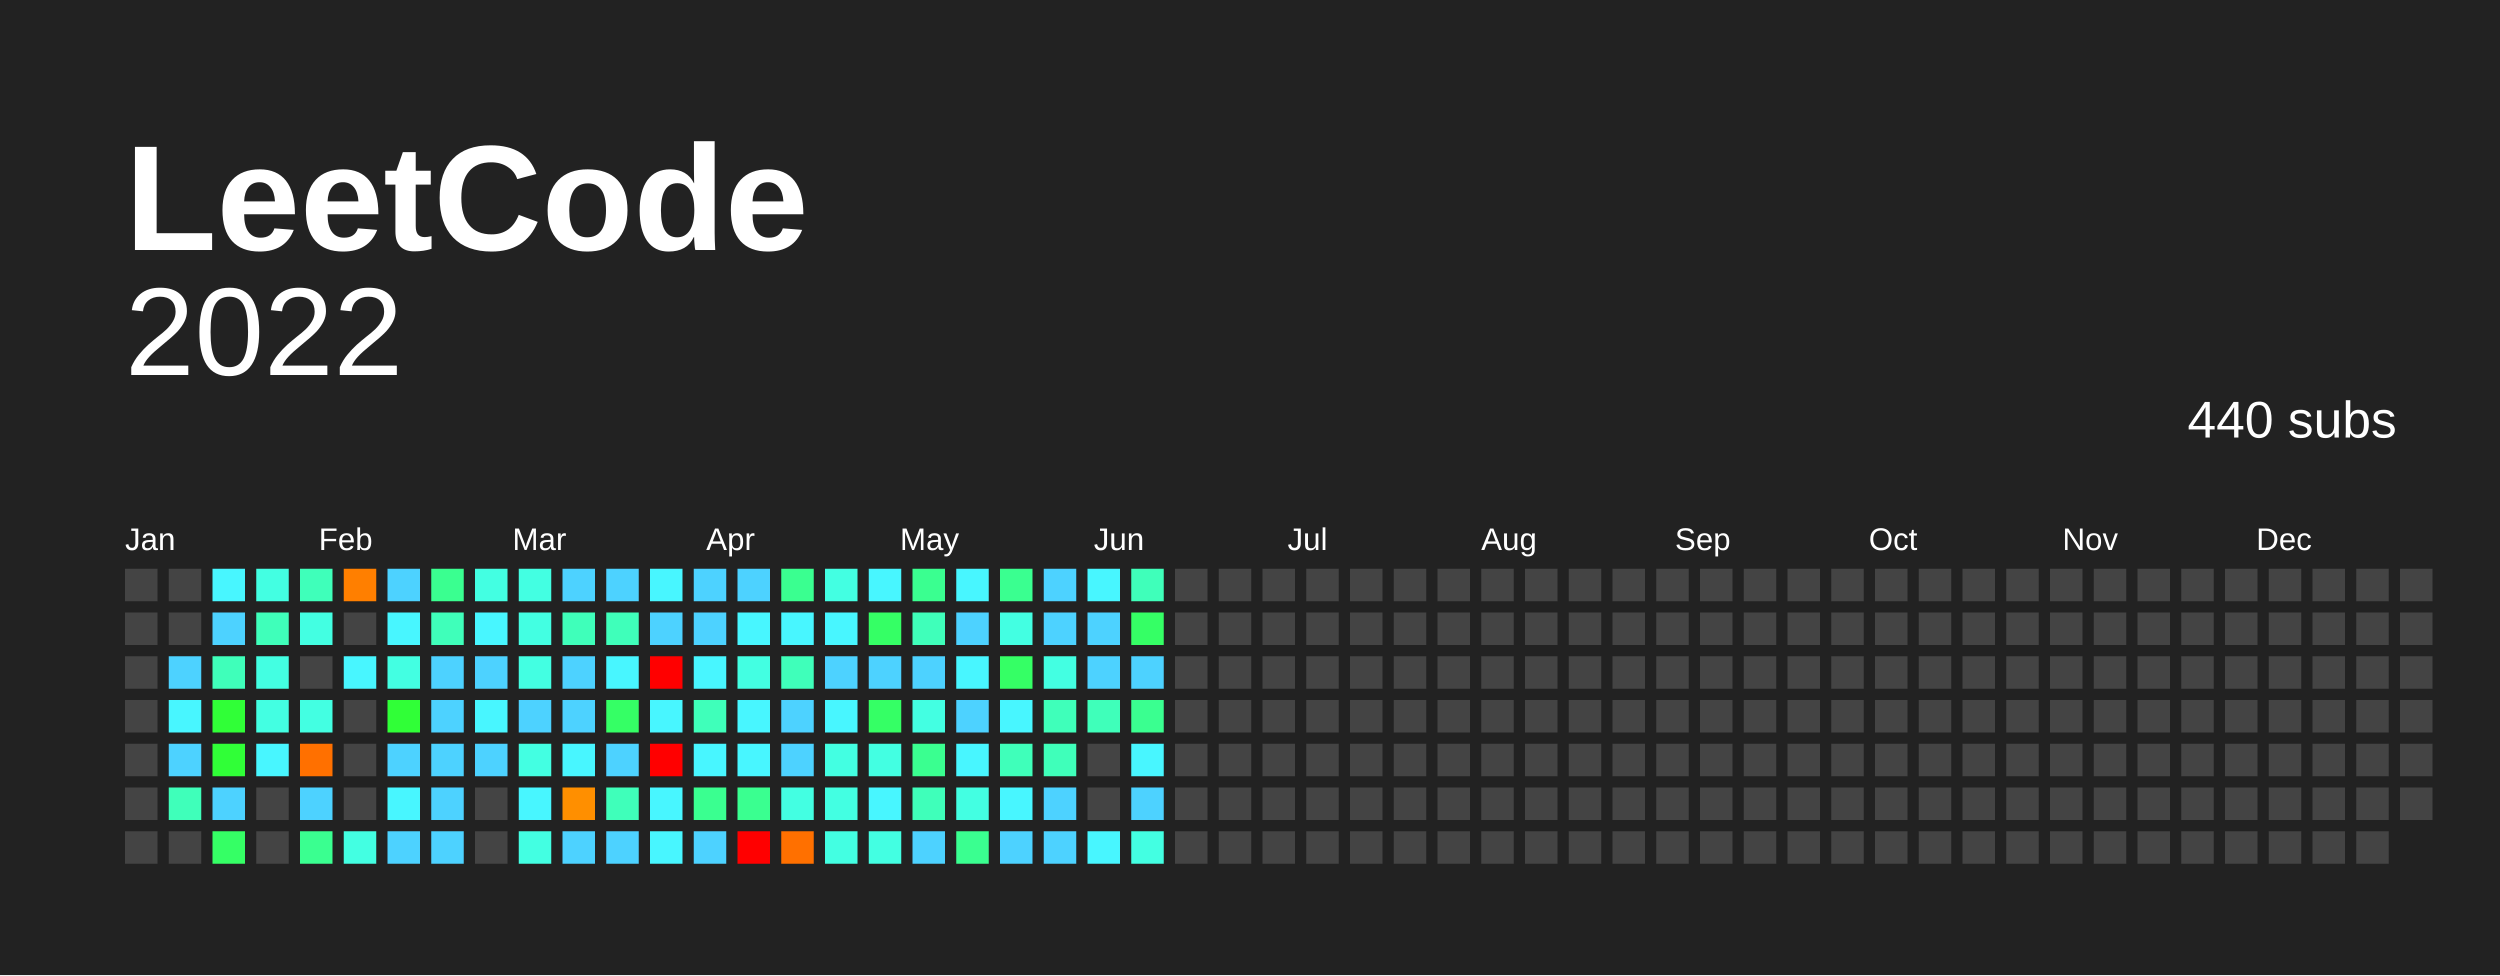
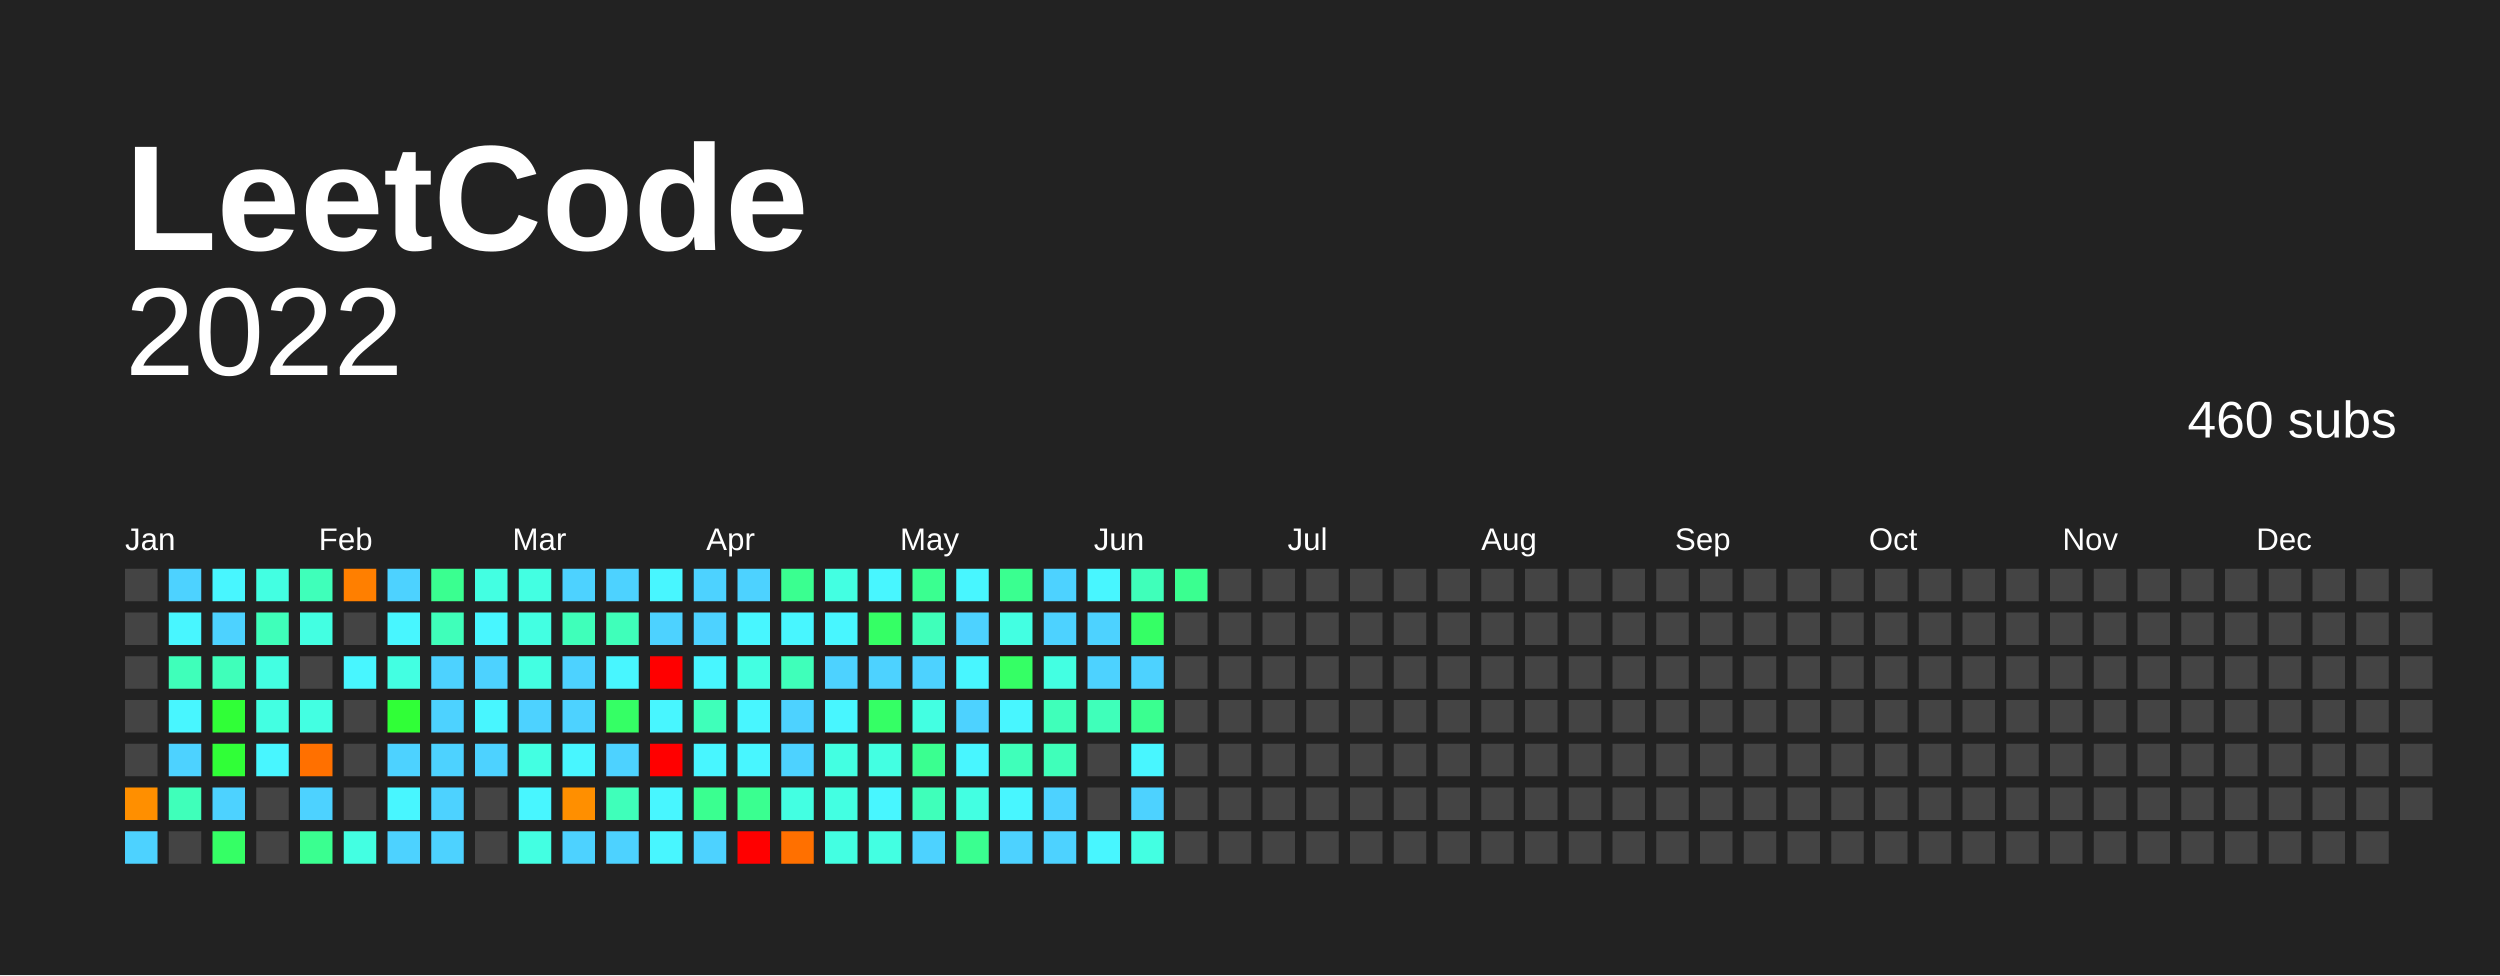
<svg xmlns="http://www.w3.org/2000/svg" baseProfile="full" height="78mm" version="1.1" viewBox="0,0,200,78" width="200mm">
  <defs />
  <rect fill="#222222" height="78" width="200" x="0" y="0" />
  <text fill="#FFFFFF" style="font-size:12px; font-family:Arial; font-weight:bold;" x="10" y="20"> LeetCode</text>
  <text alignment-baseline="hanging" fill="#FFFFFF" style="font-size:10.0px; font-family:Arial;" x="10" y="30">2022</text>
-   <text alignment-baseline="hanging" fill="#FFFFFF" style="font-size:4.125px; font-family:Arial;" x="175" y="35">440 subs</text>
+   <text alignment-baseline="hanging" fill="#FFFFFF" style="font-size:4.125px; font-family:Arial;" x="175" y="35">460 subs</text>
  <text fill="#FFFFFF" style="font-size:2.5px; font-family:Arial" x="10.0" y="44">Jan</text>
  <text fill="#FFFFFF" style="font-size:2.5px; font-family:Arial" x="25.5" y="44">Feb</text>
  <text fill="#FFFFFF" style="font-size:2.5px; font-family:Arial" x="41.0" y="44">Mar</text>
  <text fill="#FFFFFF" style="font-size:2.5px; font-family:Arial" x="56.5" y="44">Apr</text>
  <text fill="#FFFFFF" style="font-size:2.5px; font-family:Arial" x="72.0" y="44">May</text>
  <text fill="#FFFFFF" style="font-size:2.5px; font-family:Arial" x="87.5" y="44">Jun</text>
  <text fill="#FFFFFF" style="font-size:2.5px; font-family:Arial" x="103.0" y="44">Jul</text>
  <text fill="#FFFFFF" style="font-size:2.5px; font-family:Arial" x="118.5" y="44">Aug</text>
  <text fill="#FFFFFF" style="font-size:2.5px; font-family:Arial" x="134.0" y="44">Sep</text>
  <text fill="#FFFFFF" style="font-size:2.5px; font-family:Arial" x="149.5" y="44">Oct</text>
  <text fill="#FFFFFF" style="font-size:2.5px; font-family:Arial" x="165.0" y="44">Nov</text>
  <text fill="#FFFFFF" style="font-size:2.5px; font-family:Arial" x="180.5" y="44">Dec</text>
  <rect fill="#444444" height="2.6" width="2.6" x="10.0" y="45.5" />
  <rect fill="#444444" height="2.6" width="2.6" x="10.0" y="49.0" />
  <rect fill="#444444" height="2.6" width="2.6" x="10.0" y="52.5" />
  <rect fill="#444444" height="2.6" width="2.6" x="10.0" y="56.0" />
  <rect fill="#444444" height="2.6" width="2.6" x="10.0" y="59.5" />
-   <rect fill="#444444" height="2.6" width="2.6" x="10.0" y="63.0" />
-   <rect fill="#444444" height="2.6" width="2.6" x="10.0" y="66.5" />
-   <rect fill="#444444" height="2.6" width="2.6" x="13.5" y="45.5" />
-   <rect fill="#444444" height="2.6" width="2.6" x="13.5" y="49.0" />
-   <rect fill="#4dd2ff" height="2.6" width="2.6" x="13.5" y="52.5" />
+   <rect fill="#ff8f00" height="2.6" width="2.6" x="10.0" y="63.0" />
+   <rect fill="#4dd2ff" height="2.6" width="2.6" x="10.0" y="66.5" />
+   <rect fill="#4dd2ff" height="2.6" width="2.6" x="13.5" y="45.5" />
+   <rect fill="#48f6ff" height="2.6" width="2.6" x="13.5" y="49.0" />
+   <rect fill="#3fffba" height="2.6" width="2.6" x="13.5" y="52.5" />
  <rect fill="#48f6ff" height="2.6" width="2.6" x="13.5" y="56.0" />
  <rect fill="#4dd2ff" height="2.6" width="2.6" x="13.5" y="59.5" />
  <rect fill="#3fffba" height="2.6" width="2.6" x="13.5" y="63.0" />
  <rect fill="#444444" height="2.6" width="2.6" x="13.5" y="66.5" />
  <rect fill="#48f6ff" height="2.6" width="2.6" x="17.0" y="45.5" />
  <rect fill="#4dd2ff" height="2.6" width="2.6" x="17.0" y="49.0" />
  <rect fill="#3fffba" height="2.6" width="2.6" x="17.0" y="52.5" />
  <rect fill="#30ff37" height="2.6" width="2.6" x="17.0" y="56.0" />
  <rect fill="#30ff37" height="2.6" width="2.6" x="17.0" y="59.5" />
  <rect fill="#4dd2ff" height="2.6" width="2.6" x="17.0" y="63.0" />
  <rect fill="#35ff65" height="2.6" width="2.6" x="17.0" y="66.5" />
  <rect fill="#43ffe2" height="2.6" width="2.6" x="20.5" y="45.5" />
  <rect fill="#3fffba" height="2.6" width="2.6" x="20.5" y="49.0" />
  <rect fill="#43ffe2" height="2.6" width="2.6" x="20.5" y="52.5" />
  <rect fill="#43ffe2" height="2.6" width="2.6" x="20.5" y="56.0" />
  <rect fill="#48f6ff" height="2.6" width="2.6" x="20.5" y="59.5" />
  <rect fill="#444444" height="2.6" width="2.6" x="20.5" y="63.0" />
  <rect fill="#444444" height="2.6" width="2.6" x="20.5" y="66.5" />
  <rect fill="#3fffba" height="2.6" width="2.6" x="24.0" y="45.5" />
  <rect fill="#43ffe2" height="2.6" width="2.6" x="24.0" y="49.0" />
  <rect fill="#444444" height="2.6" width="2.6" x="24.0" y="52.5" />
  <rect fill="#43ffe2" height="2.6" width="2.6" x="24.0" y="56.0" />
  <rect fill="#ff7000" height="2.6" width="2.6" x="24.0" y="59.5" />
  <rect fill="#4dd2ff" height="2.6" width="2.6" x="24.0" y="63.0" />
  <rect fill="#3aff90" height="2.6" width="2.6" x="24.0" y="66.5" />
  <rect fill="#ff7f00" height="2.6" width="2.6" x="27.5" y="45.5" />
  <rect fill="#444444" height="2.6" width="2.6" x="27.5" y="49.0" />
  <rect fill="#48f6ff" height="2.6" width="2.6" x="27.5" y="52.5" />
  <rect fill="#444444" height="2.6" width="2.6" x="27.5" y="56.0" />
  <rect fill="#444444" height="2.6" width="2.6" x="27.5" y="59.5" />
  <rect fill="#444444" height="2.6" width="2.6" x="27.5" y="63.0" />
  <rect fill="#43ffe2" height="2.6" width="2.6" x="27.5" y="66.5" />
  <rect fill="#4dd2ff" height="2.6" width="2.6" x="31.0" y="45.5" />
  <rect fill="#48f6ff" height="2.6" width="2.6" x="31.0" y="49.0" />
  <rect fill="#43ffe2" height="2.6" width="2.6" x="31.0" y="52.5" />
  <rect fill="#30ff37" height="2.6" width="2.6" x="31.0" y="56.0" />
  <rect fill="#4dd2ff" height="2.6" width="2.6" x="31.0" y="59.5" />
  <rect fill="#48f6ff" height="2.6" width="2.6" x="31.0" y="63.0" />
  <rect fill="#4dd2ff" height="2.6" width="2.6" x="31.0" y="66.5" />
  <rect fill="#3aff90" height="2.6" width="2.6" x="34.5" y="45.5" />
  <rect fill="#3fffba" height="2.6" width="2.6" x="34.5" y="49.0" />
  <rect fill="#4dd2ff" height="2.6" width="2.6" x="34.5" y="52.5" />
  <rect fill="#4dd2ff" height="2.6" width="2.6" x="34.5" y="56.0" />
  <rect fill="#4dd2ff" height="2.6" width="2.6" x="34.5" y="59.5" />
  <rect fill="#4dd2ff" height="2.6" width="2.6" x="34.5" y="63.0" />
  <rect fill="#4dd2ff" height="2.6" width="2.6" x="34.5" y="66.5" />
  <rect fill="#43ffe2" height="2.6" width="2.6" x="38.0" y="45.5" />
  <rect fill="#48f6ff" height="2.6" width="2.6" x="38.0" y="49.0" />
  <rect fill="#4dd2ff" height="2.6" width="2.6" x="38.0" y="52.5" />
  <rect fill="#48f6ff" height="2.6" width="2.6" x="38.0" y="56.0" />
  <rect fill="#4dd2ff" height="2.6" width="2.6" x="38.0" y="59.5" />
  <rect fill="#444444" height="2.6" width="2.6" x="38.0" y="63.0" />
  <rect fill="#444444" height="2.6" width="2.6" x="38.0" y="66.5" />
  <rect fill="#43ffe2" height="2.6" width="2.6" x="41.5" y="45.5" />
  <rect fill="#43ffe2" height="2.6" width="2.6" x="41.5" y="49.0" />
  <rect fill="#43ffe2" height="2.6" width="2.6" x="41.5" y="52.5" />
  <rect fill="#4dd2ff" height="2.6" width="2.6" x="41.5" y="56.0" />
  <rect fill="#43ffe2" height="2.6" width="2.6" x="41.5" y="59.5" />
  <rect fill="#48f6ff" height="2.6" width="2.6" x="41.5" y="63.0" />
  <rect fill="#43ffe2" height="2.6" width="2.6" x="41.5" y="66.5" />
  <rect fill="#4dd2ff" height="2.6" width="2.6" x="45.0" y="45.5" />
  <rect fill="#3fffba" height="2.6" width="2.6" x="45.0" y="49.0" />
  <rect fill="#4dd2ff" height="2.6" width="2.6" x="45.0" y="52.5" />
  <rect fill="#4dd2ff" height="2.6" width="2.6" x="45.0" y="56.0" />
  <rect fill="#48f6ff" height="2.6" width="2.6" x="45.0" y="59.5" />
  <rect fill="#ff8f00" height="2.6" width="2.6" x="45.0" y="63.0" />
  <rect fill="#4dd2ff" height="2.6" width="2.6" x="45.0" y="66.5" />
  <rect fill="#4dd2ff" height="2.6" width="2.6" x="48.5" y="45.5" />
  <rect fill="#3fffba" height="2.6" width="2.6" x="48.5" y="49.0" />
  <rect fill="#48f6ff" height="2.6" width="2.6" x="48.5" y="52.5" />
  <rect fill="#35ff65" height="2.6" width="2.6" x="48.5" y="56.0" />
  <rect fill="#4dd2ff" height="2.6" width="2.6" x="48.5" y="59.5" />
  <rect fill="#3fffba" height="2.6" width="2.6" x="48.5" y="63.0" />
  <rect fill="#4dd2ff" height="2.6" width="2.6" x="48.5" y="66.5" />
  <rect fill="#48f6ff" height="2.6" width="2.6" x="52.0" y="45.5" />
  <rect fill="#4dd2ff" height="2.6" width="2.6" x="52.0" y="49.0" />
  <rect fill="red" height="2.6" width="2.6" x="52.0" y="52.5" />
  <rect fill="#48f6ff" height="2.6" width="2.6" x="52.0" y="56.0" />
  <rect fill="red" height="2.6" width="2.6" x="52.0" y="59.5" />
  <rect fill="#48f6ff" height="2.6" width="2.6" x="52.0" y="63.0" />
  <rect fill="#48f6ff" height="2.6" width="2.6" x="52.0" y="66.5" />
  <rect fill="#4dd2ff" height="2.6" width="2.6" x="55.5" y="45.5" />
  <rect fill="#4dd2ff" height="2.6" width="2.6" x="55.5" y="49.0" />
  <rect fill="#48f6ff" height="2.6" width="2.6" x="55.5" y="52.5" />
  <rect fill="#3fffba" height="2.6" width="2.6" x="55.5" y="56.0" />
  <rect fill="#48f6ff" height="2.6" width="2.6" x="55.5" y="59.5" />
  <rect fill="#3aff90" height="2.6" width="2.6" x="55.5" y="63.0" />
  <rect fill="#4dd2ff" height="2.6" width="2.6" x="55.5" y="66.5" />
  <rect fill="#4dd2ff" height="2.6" width="2.6" x="59.0" y="45.5" />
  <rect fill="#48f6ff" height="2.6" width="2.6" x="59.0" y="49.0" />
  <rect fill="#43ffe2" height="2.6" width="2.6" x="59.0" y="52.5" />
  <rect fill="#48f6ff" height="2.6" width="2.6" x="59.0" y="56.0" />
  <rect fill="#48f6ff" height="2.6" width="2.6" x="59.0" y="59.5" />
  <rect fill="#3aff90" height="2.6" width="2.6" x="59.0" y="63.0" />
  <rect fill="red" height="2.6" width="2.6" x="59.0" y="66.5" />
  <rect fill="#3aff90" height="2.6" width="2.6" x="62.5" y="45.5" />
  <rect fill="#48f6ff" height="2.6" width="2.6" x="62.5" y="49.0" />
  <rect fill="#3fffba" height="2.6" width="2.6" x="62.5" y="52.5" />
  <rect fill="#4dd2ff" height="2.6" width="2.6" x="62.5" y="56.0" />
  <rect fill="#4dd2ff" height="2.6" width="2.6" x="62.5" y="59.5" />
  <rect fill="#43ffe2" height="2.6" width="2.6" x="62.5" y="63.0" />
  <rect fill="#ff7000" height="2.6" width="2.6" x="62.5" y="66.5" />
  <rect fill="#43ffe2" height="2.6" width="2.6" x="66.0" y="45.5" />
  <rect fill="#48f6ff" height="2.6" width="2.6" x="66.0" y="49.0" />
  <rect fill="#4dd2ff" height="2.6" width="2.6" x="66.0" y="52.5" />
  <rect fill="#48f6ff" height="2.6" width="2.6" x="66.0" y="56.0" />
  <rect fill="#43ffe2" height="2.6" width="2.6" x="66.0" y="59.5" />
  <rect fill="#43ffe2" height="2.6" width="2.6" x="66.0" y="63.0" />
  <rect fill="#43ffe2" height="2.6" width="2.6" x="66.0" y="66.5" />
  <rect fill="#48f6ff" height="2.6" width="2.6" x="69.5" y="45.5" />
  <rect fill="#35ff65" height="2.6" width="2.6" x="69.5" y="49.0" />
  <rect fill="#4dd2ff" height="2.6" width="2.6" x="69.5" y="52.5" />
  <rect fill="#35ff65" height="2.6" width="2.6" x="69.5" y="56.0" />
  <rect fill="#43ffe2" height="2.6" width="2.6" x="69.5" y="59.5" />
  <rect fill="#48f6ff" height="2.6" width="2.6" x="69.5" y="63.0" />
  <rect fill="#43ffe2" height="2.6" width="2.6" x="69.5" y="66.5" />
  <rect fill="#3aff90" height="2.6" width="2.6" x="73.0" y="45.5" />
  <rect fill="#3fffba" height="2.6" width="2.6" x="73.0" y="49.0" />
  <rect fill="#4dd2ff" height="2.6" width="2.6" x="73.0" y="52.5" />
  <rect fill="#43ffe2" height="2.6" width="2.6" x="73.0" y="56.0" />
  <rect fill="#3aff90" height="2.6" width="2.6" x="73.0" y="59.5" />
  <rect fill="#3fffba" height="2.6" width="2.6" x="73.0" y="63.0" />
  <rect fill="#4dd2ff" height="2.6" width="2.6" x="73.0" y="66.5" />
  <rect fill="#48f6ff" height="2.6" width="2.6" x="76.5" y="45.5" />
  <rect fill="#4dd2ff" height="2.6" width="2.6" x="76.5" y="49.0" />
  <rect fill="#48f6ff" height="2.6" width="2.6" x="76.5" y="52.5" />
  <rect fill="#4dd2ff" height="2.6" width="2.6" x="76.5" y="56.0" />
  <rect fill="#48f6ff" height="2.6" width="2.6" x="76.5" y="59.5" />
  <rect fill="#43ffe2" height="2.6" width="2.6" x="76.5" y="63.0" />
  <rect fill="#3aff90" height="2.6" width="2.6" x="76.5" y="66.5" />
  <rect fill="#3aff90" height="2.6" width="2.6" x="80.0" y="45.5" />
  <rect fill="#43ffe2" height="2.6" width="2.6" x="80.0" y="49.0" />
  <rect fill="#35ff65" height="2.6" width="2.6" x="80.0" y="52.5" />
  <rect fill="#48f6ff" height="2.6" width="2.6" x="80.0" y="56.0" />
  <rect fill="#3fffba" height="2.6" width="2.6" x="80.0" y="59.5" />
  <rect fill="#48f6ff" height="2.6" width="2.6" x="80.0" y="63.0" />
  <rect fill="#4dd2ff" height="2.6" width="2.6" x="80.0" y="66.5" />
  <rect fill="#4dd2ff" height="2.6" width="2.6" x="83.5" y="45.5" />
  <rect fill="#4dd2ff" height="2.6" width="2.6" x="83.5" y="49.0" />
  <rect fill="#43ffe2" height="2.6" width="2.6" x="83.5" y="52.5" />
  <rect fill="#3fffba" height="2.6" width="2.6" x="83.5" y="56.0" />
  <rect fill="#3fffba" height="2.6" width="2.6" x="83.5" y="59.5" />
  <rect fill="#4dd2ff" height="2.6" width="2.6" x="83.5" y="63.0" />
  <rect fill="#4dd2ff" height="2.6" width="2.6" x="83.5" y="66.5" />
  <rect fill="#48f6ff" height="2.6" width="2.6" x="87.0" y="45.5" />
  <rect fill="#4dd2ff" height="2.6" width="2.6" x="87.0" y="49.0" />
  <rect fill="#4dd2ff" height="2.6" width="2.6" x="87.0" y="52.5" />
  <rect fill="#3fffba" height="2.6" width="2.6" x="87.0" y="56.0" />
  <rect fill="#444444" height="2.6" width="2.6" x="87.0" y="59.5" />
  <rect fill="#444444" height="2.6" width="2.6" x="87.0" y="63.0" />
  <rect fill="#48f6ff" height="2.6" width="2.6" x="87.0" y="66.5" />
  <rect fill="#3fffba" height="2.6" width="2.6" x="90.5" y="45.5" />
  <rect fill="#35ff65" height="2.6" width="2.6" x="90.5" y="49.0" />
  <rect fill="#4dd2ff" height="2.6" width="2.6" x="90.5" y="52.5" />
  <rect fill="#3aff90" height="2.6" width="2.6" x="90.5" y="56.0" />
  <rect fill="#48f6ff" height="2.6" width="2.6" x="90.5" y="59.5" />
  <rect fill="#4dd2ff" height="2.6" width="2.6" x="90.5" y="63.0" />
  <rect fill="#43ffe2" height="2.6" width="2.6" x="90.5" y="66.5" />
-   <rect fill="#444444" height="2.6" width="2.6" x="94.0" y="45.5" />
+   <rect fill="#3aff90" height="2.6" width="2.6" x="94.0" y="45.5" />
  <rect fill="#444444" height="2.6" width="2.6" x="94.0" y="49.0" />
  <rect fill="#444444" height="2.6" width="2.6" x="94.0" y="52.5" />
  <rect fill="#444444" height="2.6" width="2.6" x="94.0" y="56.0" />
  <rect fill="#444444" height="2.6" width="2.6" x="94.0" y="59.5" />
  <rect fill="#444444" height="2.6" width="2.6" x="94.0" y="63.0" />
  <rect fill="#444444" height="2.6" width="2.6" x="94.0" y="66.5" />
  <rect fill="#444444" height="2.6" width="2.6" x="97.5" y="45.5" />
  <rect fill="#444444" height="2.6" width="2.6" x="97.5" y="49.0" />
  <rect fill="#444444" height="2.6" width="2.6" x="97.5" y="52.5" />
  <rect fill="#444444" height="2.6" width="2.6" x="97.5" y="56.0" />
  <rect fill="#444444" height="2.6" width="2.6" x="97.5" y="59.5" />
  <rect fill="#444444" height="2.6" width="2.6" x="97.5" y="63.0" />
  <rect fill="#444444" height="2.6" width="2.6" x="97.5" y="66.5" />
  <rect fill="#444444" height="2.6" width="2.6" x="101.0" y="45.5" />
  <rect fill="#444444" height="2.6" width="2.6" x="101.0" y="49.0" />
  <rect fill="#444444" height="2.6" width="2.6" x="101.0" y="52.5" />
  <rect fill="#444444" height="2.6" width="2.6" x="101.0" y="56.0" />
  <rect fill="#444444" height="2.6" width="2.6" x="101.0" y="59.5" />
  <rect fill="#444444" height="2.6" width="2.6" x="101.0" y="63.0" />
  <rect fill="#444444" height="2.6" width="2.6" x="101.0" y="66.5" />
  <rect fill="#444444" height="2.6" width="2.6" x="104.5" y="45.5" />
  <rect fill="#444444" height="2.6" width="2.6" x="104.5" y="49.0" />
  <rect fill="#444444" height="2.6" width="2.6" x="104.5" y="52.5" />
  <rect fill="#444444" height="2.6" width="2.6" x="104.5" y="56.0" />
  <rect fill="#444444" height="2.6" width="2.6" x="104.5" y="59.5" />
  <rect fill="#444444" height="2.6" width="2.6" x="104.5" y="63.0" />
  <rect fill="#444444" height="2.6" width="2.6" x="104.5" y="66.5" />
  <rect fill="#444444" height="2.6" width="2.6" x="108.0" y="45.5" />
  <rect fill="#444444" height="2.6" width="2.6" x="108.0" y="49.0" />
  <rect fill="#444444" height="2.6" width="2.6" x="108.0" y="52.5" />
  <rect fill="#444444" height="2.6" width="2.6" x="108.0" y="56.0" />
  <rect fill="#444444" height="2.6" width="2.6" x="108.0" y="59.5" />
  <rect fill="#444444" height="2.6" width="2.6" x="108.0" y="63.0" />
  <rect fill="#444444" height="2.6" width="2.6" x="108.0" y="66.5" />
  <rect fill="#444444" height="2.6" width="2.6" x="111.5" y="45.5" />
  <rect fill="#444444" height="2.6" width="2.6" x="111.5" y="49.0" />
  <rect fill="#444444" height="2.6" width="2.6" x="111.5" y="52.5" />
  <rect fill="#444444" height="2.6" width="2.6" x="111.5" y="56.0" />
  <rect fill="#444444" height="2.6" width="2.6" x="111.5" y="59.5" />
  <rect fill="#444444" height="2.6" width="2.6" x="111.5" y="63.0" />
  <rect fill="#444444" height="2.6" width="2.6" x="111.5" y="66.5" />
  <rect fill="#444444" height="2.6" width="2.6" x="115.0" y="45.5" />
  <rect fill="#444444" height="2.6" width="2.6" x="115.0" y="49.0" />
  <rect fill="#444444" height="2.6" width="2.6" x="115.0" y="52.5" />
  <rect fill="#444444" height="2.6" width="2.6" x="115.0" y="56.0" />
  <rect fill="#444444" height="2.6" width="2.6" x="115.0" y="59.5" />
  <rect fill="#444444" height="2.6" width="2.6" x="115.0" y="63.0" />
  <rect fill="#444444" height="2.6" width="2.6" x="115.0" y="66.5" />
  <rect fill="#444444" height="2.6" width="2.6" x="118.5" y="45.5" />
  <rect fill="#444444" height="2.6" width="2.6" x="118.5" y="49.0" />
  <rect fill="#444444" height="2.6" width="2.6" x="118.5" y="52.5" />
  <rect fill="#444444" height="2.6" width="2.6" x="118.5" y="56.0" />
  <rect fill="#444444" height="2.6" width="2.6" x="118.5" y="59.5" />
  <rect fill="#444444" height="2.6" width="2.6" x="118.5" y="63.0" />
  <rect fill="#444444" height="2.6" width="2.6" x="118.5" y="66.5" />
  <rect fill="#444444" height="2.6" width="2.6" x="122.0" y="45.5" />
  <rect fill="#444444" height="2.6" width="2.6" x="122.0" y="49.0" />
  <rect fill="#444444" height="2.6" width="2.6" x="122.0" y="52.5" />
  <rect fill="#444444" height="2.6" width="2.6" x="122.0" y="56.0" />
  <rect fill="#444444" height="2.6" width="2.6" x="122.0" y="59.5" />
  <rect fill="#444444" height="2.6" width="2.6" x="122.0" y="63.0" />
  <rect fill="#444444" height="2.6" width="2.6" x="122.0" y="66.5" />
  <rect fill="#444444" height="2.6" width="2.6" x="125.5" y="45.5" />
  <rect fill="#444444" height="2.6" width="2.6" x="125.5" y="49.0" />
  <rect fill="#444444" height="2.6" width="2.6" x="125.5" y="52.5" />
  <rect fill="#444444" height="2.6" width="2.6" x="125.5" y="56.0" />
  <rect fill="#444444" height="2.6" width="2.6" x="125.5" y="59.5" />
  <rect fill="#444444" height="2.6" width="2.6" x="125.5" y="63.0" />
  <rect fill="#444444" height="2.6" width="2.6" x="125.5" y="66.5" />
  <rect fill="#444444" height="2.6" width="2.6" x="129.0" y="45.5" />
  <rect fill="#444444" height="2.6" width="2.6" x="129.0" y="49.0" />
  <rect fill="#444444" height="2.6" width="2.6" x="129.0" y="52.5" />
  <rect fill="#444444" height="2.6" width="2.6" x="129.0" y="56.0" />
  <rect fill="#444444" height="2.6" width="2.6" x="129.0" y="59.5" />
  <rect fill="#444444" height="2.6" width="2.6" x="129.0" y="63.0" />
  <rect fill="#444444" height="2.6" width="2.6" x="129.0" y="66.5" />
  <rect fill="#444444" height="2.6" width="2.6" x="132.5" y="45.5" />
  <rect fill="#444444" height="2.6" width="2.6" x="132.5" y="49.0" />
  <rect fill="#444444" height="2.6" width="2.6" x="132.5" y="52.5" />
  <rect fill="#444444" height="2.6" width="2.6" x="132.5" y="56.0" />
  <rect fill="#444444" height="2.6" width="2.6" x="132.5" y="59.5" />
  <rect fill="#444444" height="2.6" width="2.6" x="132.5" y="63.0" />
  <rect fill="#444444" height="2.6" width="2.6" x="132.5" y="66.5" />
  <rect fill="#444444" height="2.6" width="2.6" x="136.0" y="45.5" />
  <rect fill="#444444" height="2.6" width="2.6" x="136.0" y="49.0" />
  <rect fill="#444444" height="2.6" width="2.6" x="136.0" y="52.5" />
  <rect fill="#444444" height="2.6" width="2.6" x="136.0" y="56.0" />
  <rect fill="#444444" height="2.6" width="2.6" x="136.0" y="59.5" />
  <rect fill="#444444" height="2.6" width="2.6" x="136.0" y="63.0" />
  <rect fill="#444444" height="2.6" width="2.6" x="136.0" y="66.5" />
  <rect fill="#444444" height="2.6" width="2.6" x="139.5" y="45.5" />
  <rect fill="#444444" height="2.6" width="2.6" x="139.5" y="49.0" />
  <rect fill="#444444" height="2.6" width="2.6" x="139.5" y="52.5" />
  <rect fill="#444444" height="2.6" width="2.6" x="139.5" y="56.0" />
  <rect fill="#444444" height="2.6" width="2.6" x="139.5" y="59.5" />
  <rect fill="#444444" height="2.6" width="2.6" x="139.5" y="63.0" />
  <rect fill="#444444" height="2.6" width="2.6" x="139.5" y="66.5" />
  <rect fill="#444444" height="2.6" width="2.6" x="143.0" y="45.5" />
  <rect fill="#444444" height="2.6" width="2.6" x="143.0" y="49.0" />
  <rect fill="#444444" height="2.6" width="2.6" x="143.0" y="52.5" />
  <rect fill="#444444" height="2.6" width="2.6" x="143.0" y="56.0" />
  <rect fill="#444444" height="2.6" width="2.6" x="143.0" y="59.5" />
  <rect fill="#444444" height="2.6" width="2.6" x="143.0" y="63.0" />
  <rect fill="#444444" height="2.6" width="2.6" x="143.0" y="66.5" />
  <rect fill="#444444" height="2.6" width="2.6" x="146.5" y="45.5" />
  <rect fill="#444444" height="2.6" width="2.6" x="146.5" y="49.0" />
  <rect fill="#444444" height="2.6" width="2.6" x="146.5" y="52.5" />
  <rect fill="#444444" height="2.6" width="2.6" x="146.5" y="56.0" />
  <rect fill="#444444" height="2.6" width="2.6" x="146.5" y="59.5" />
  <rect fill="#444444" height="2.6" width="2.6" x="146.5" y="63.0" />
  <rect fill="#444444" height="2.6" width="2.6" x="146.5" y="66.5" />
  <rect fill="#444444" height="2.6" width="2.6" x="150.0" y="45.5" />
  <rect fill="#444444" height="2.6" width="2.6" x="150.0" y="49.0" />
  <rect fill="#444444" height="2.6" width="2.6" x="150.0" y="52.5" />
  <rect fill="#444444" height="2.6" width="2.6" x="150.0" y="56.0" />
  <rect fill="#444444" height="2.6" width="2.6" x="150.0" y="59.5" />
  <rect fill="#444444" height="2.6" width="2.6" x="150.0" y="63.0" />
  <rect fill="#444444" height="2.6" width="2.6" x="150.0" y="66.5" />
  <rect fill="#444444" height="2.6" width="2.6" x="153.5" y="45.5" />
  <rect fill="#444444" height="2.6" width="2.6" x="153.5" y="49.0" />
  <rect fill="#444444" height="2.6" width="2.6" x="153.5" y="52.5" />
  <rect fill="#444444" height="2.6" width="2.6" x="153.5" y="56.0" />
  <rect fill="#444444" height="2.6" width="2.6" x="153.5" y="59.5" />
  <rect fill="#444444" height="2.6" width="2.6" x="153.5" y="63.0" />
  <rect fill="#444444" height="2.6" width="2.6" x="153.5" y="66.5" />
  <rect fill="#444444" height="2.6" width="2.6" x="157.0" y="45.5" />
  <rect fill="#444444" height="2.6" width="2.6" x="157.0" y="49.0" />
  <rect fill="#444444" height="2.6" width="2.6" x="157.0" y="52.5" />
  <rect fill="#444444" height="2.6" width="2.6" x="157.0" y="56.0" />
  <rect fill="#444444" height="2.6" width="2.6" x="157.0" y="59.5" />
  <rect fill="#444444" height="2.6" width="2.6" x="157.0" y="63.0" />
  <rect fill="#444444" height="2.6" width="2.6" x="157.0" y="66.5" />
  <rect fill="#444444" height="2.6" width="2.6" x="160.5" y="45.5" />
  <rect fill="#444444" height="2.6" width="2.6" x="160.5" y="49.0" />
  <rect fill="#444444" height="2.6" width="2.6" x="160.5" y="52.5" />
  <rect fill="#444444" height="2.6" width="2.6" x="160.5" y="56.0" />
  <rect fill="#444444" height="2.6" width="2.6" x="160.5" y="59.5" />
  <rect fill="#444444" height="2.6" width="2.6" x="160.5" y="63.0" />
  <rect fill="#444444" height="2.6" width="2.6" x="160.5" y="66.5" />
  <rect fill="#444444" height="2.6" width="2.6" x="164.0" y="45.5" />
  <rect fill="#444444" height="2.6" width="2.6" x="164.0" y="49.0" />
  <rect fill="#444444" height="2.6" width="2.6" x="164.0" y="52.5" />
  <rect fill="#444444" height="2.6" width="2.6" x="164.0" y="56.0" />
  <rect fill="#444444" height="2.6" width="2.6" x="164.0" y="59.5" />
  <rect fill="#444444" height="2.6" width="2.6" x="164.0" y="63.0" />
  <rect fill="#444444" height="2.6" width="2.6" x="164.0" y="66.5" />
  <rect fill="#444444" height="2.6" width="2.6" x="167.5" y="45.5" />
  <rect fill="#444444" height="2.6" width="2.6" x="167.5" y="49.0" />
  <rect fill="#444444" height="2.6" width="2.6" x="167.5" y="52.5" />
  <rect fill="#444444" height="2.6" width="2.6" x="167.5" y="56.0" />
  <rect fill="#444444" height="2.6" width="2.6" x="167.5" y="59.5" />
  <rect fill="#444444" height="2.6" width="2.6" x="167.5" y="63.0" />
  <rect fill="#444444" height="2.6" width="2.6" x="167.5" y="66.5" />
  <rect fill="#444444" height="2.6" width="2.6" x="171.0" y="45.5" />
  <rect fill="#444444" height="2.6" width="2.6" x="171.0" y="49.0" />
  <rect fill="#444444" height="2.6" width="2.6" x="171.0" y="52.5" />
  <rect fill="#444444" height="2.6" width="2.6" x="171.0" y="56.0" />
  <rect fill="#444444" height="2.6" width="2.6" x="171.0" y="59.5" />
  <rect fill="#444444" height="2.6" width="2.6" x="171.0" y="63.0" />
  <rect fill="#444444" height="2.6" width="2.6" x="171.0" y="66.5" />
  <rect fill="#444444" height="2.6" width="2.6" x="174.5" y="45.5" />
  <rect fill="#444444" height="2.6" width="2.6" x="174.5" y="49.0" />
  <rect fill="#444444" height="2.6" width="2.6" x="174.5" y="52.5" />
  <rect fill="#444444" height="2.6" width="2.6" x="174.5" y="56.0" />
  <rect fill="#444444" height="2.6" width="2.6" x="174.5" y="59.5" />
  <rect fill="#444444" height="2.6" width="2.6" x="174.5" y="63.0" />
  <rect fill="#444444" height="2.6" width="2.6" x="174.5" y="66.5" />
  <rect fill="#444444" height="2.6" width="2.6" x="178.0" y="45.5" />
  <rect fill="#444444" height="2.6" width="2.6" x="178.0" y="49.0" />
  <rect fill="#444444" height="2.6" width="2.6" x="178.0" y="52.5" />
  <rect fill="#444444" height="2.6" width="2.6" x="178.0" y="56.0" />
  <rect fill="#444444" height="2.6" width="2.6" x="178.0" y="59.5" />
  <rect fill="#444444" height="2.6" width="2.6" x="178.0" y="63.0" />
  <rect fill="#444444" height="2.6" width="2.6" x="178.0" y="66.5" />
  <rect fill="#444444" height="2.6" width="2.6" x="181.5" y="45.5" />
  <rect fill="#444444" height="2.6" width="2.6" x="181.5" y="49.0" />
  <rect fill="#444444" height="2.6" width="2.6" x="181.5" y="52.5" />
  <rect fill="#444444" height="2.6" width="2.6" x="181.5" y="56.0" />
  <rect fill="#444444" height="2.6" width="2.6" x="181.5" y="59.5" />
  <rect fill="#444444" height="2.6" width="2.6" x="181.5" y="63.0" />
  <rect fill="#444444" height="2.6" width="2.6" x="181.5" y="66.5" />
  <rect fill="#444444" height="2.6" width="2.6" x="185.0" y="45.5" />
  <rect fill="#444444" height="2.6" width="2.6" x="185.0" y="49.0" />
  <rect fill="#444444" height="2.6" width="2.6" x="185.0" y="52.5" />
  <rect fill="#444444" height="2.6" width="2.6" x="185.0" y="56.0" />
  <rect fill="#444444" height="2.6" width="2.6" x="185.0" y="59.5" />
  <rect fill="#444444" height="2.6" width="2.6" x="185.0" y="63.0" />
  <rect fill="#444444" height="2.6" width="2.6" x="185.0" y="66.5" />
  <rect fill="#444444" height="2.6" width="2.6" x="188.5" y="45.5" />
  <rect fill="#444444" height="2.6" width="2.6" x="188.5" y="49.0" />
  <rect fill="#444444" height="2.6" width="2.6" x="188.5" y="52.5" />
  <rect fill="#444444" height="2.6" width="2.6" x="188.5" y="56.0" />
  <rect fill="#444444" height="2.6" width="2.6" x="188.5" y="59.5" />
  <rect fill="#444444" height="2.6" width="2.6" x="188.5" y="63.0" />
  <rect fill="#444444" height="2.6" width="2.6" x="188.5" y="66.5" />
  <rect fill="#444444" height="2.6" width="2.6" x="192.0" y="45.5" />
  <rect fill="#444444" height="2.6" width="2.6" x="192.0" y="49.0" />
  <rect fill="#444444" height="2.6" width="2.6" x="192.0" y="52.5" />
  <rect fill="#444444" height="2.6" width="2.6" x="192.0" y="56.0" />
  <rect fill="#444444" height="2.6" width="2.6" x="192.0" y="59.5" />
  <rect fill="#444444" height="2.6" width="2.6" x="192.0" y="63.0" />
</svg>
